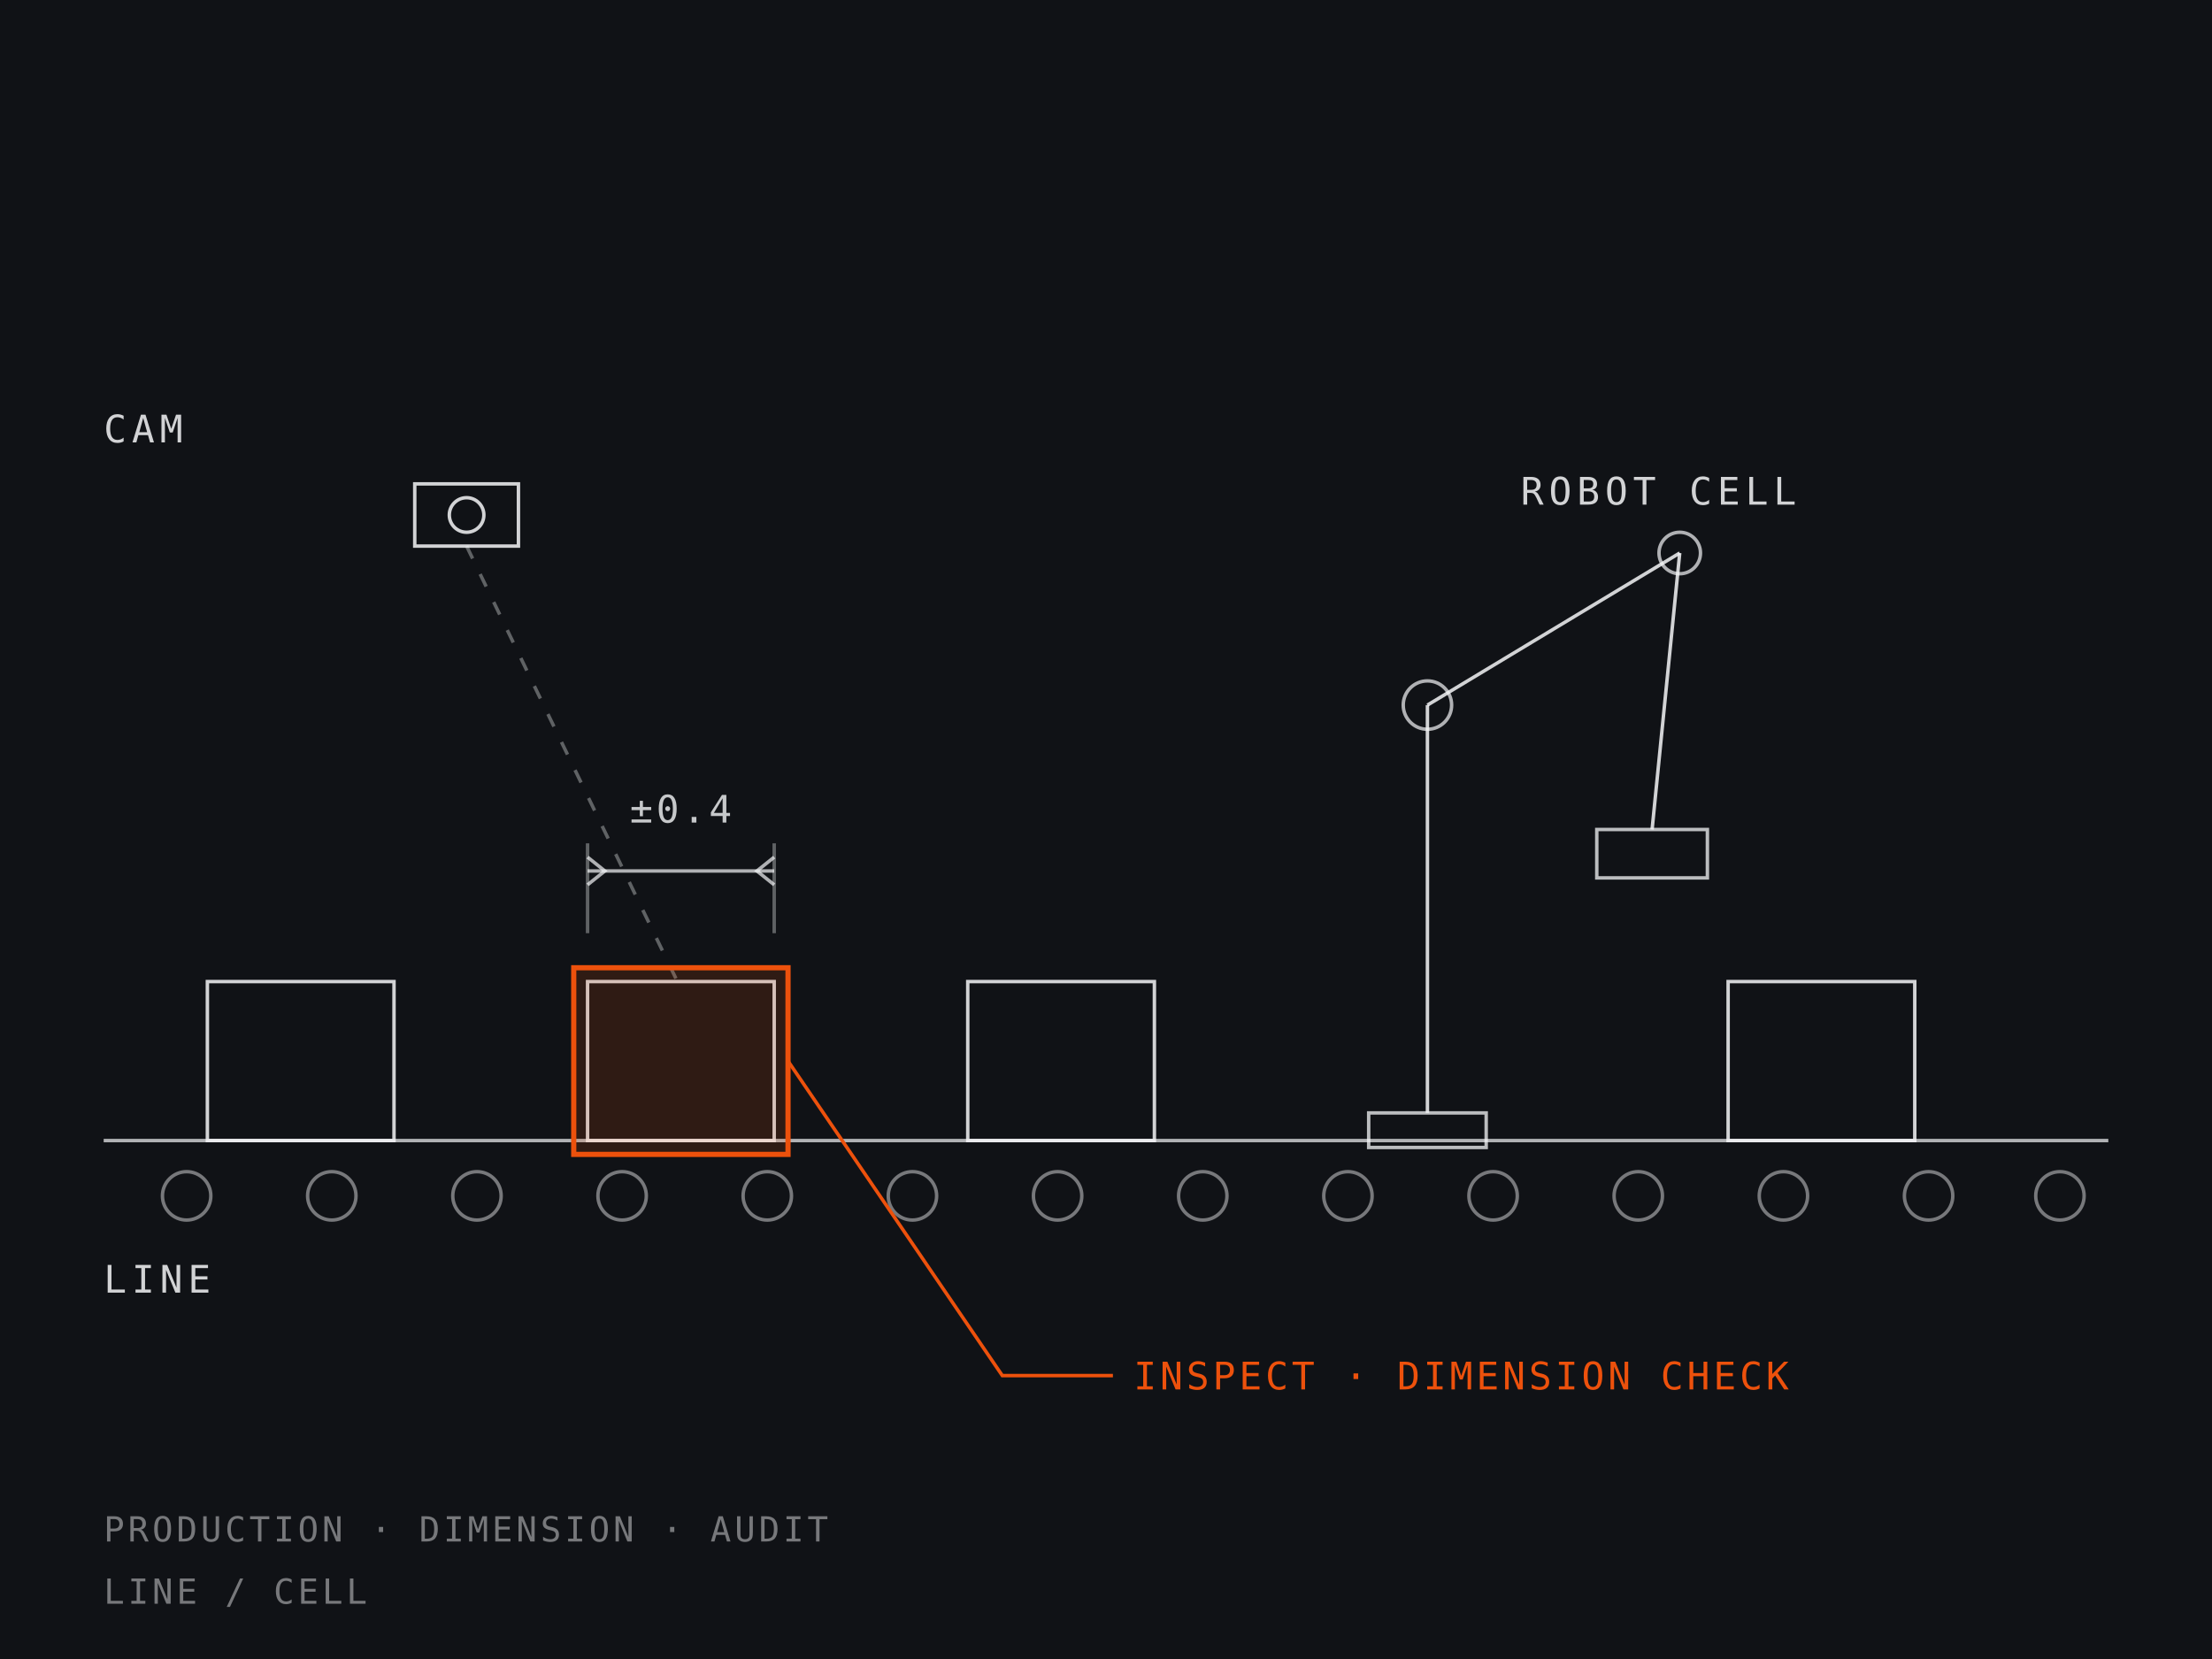
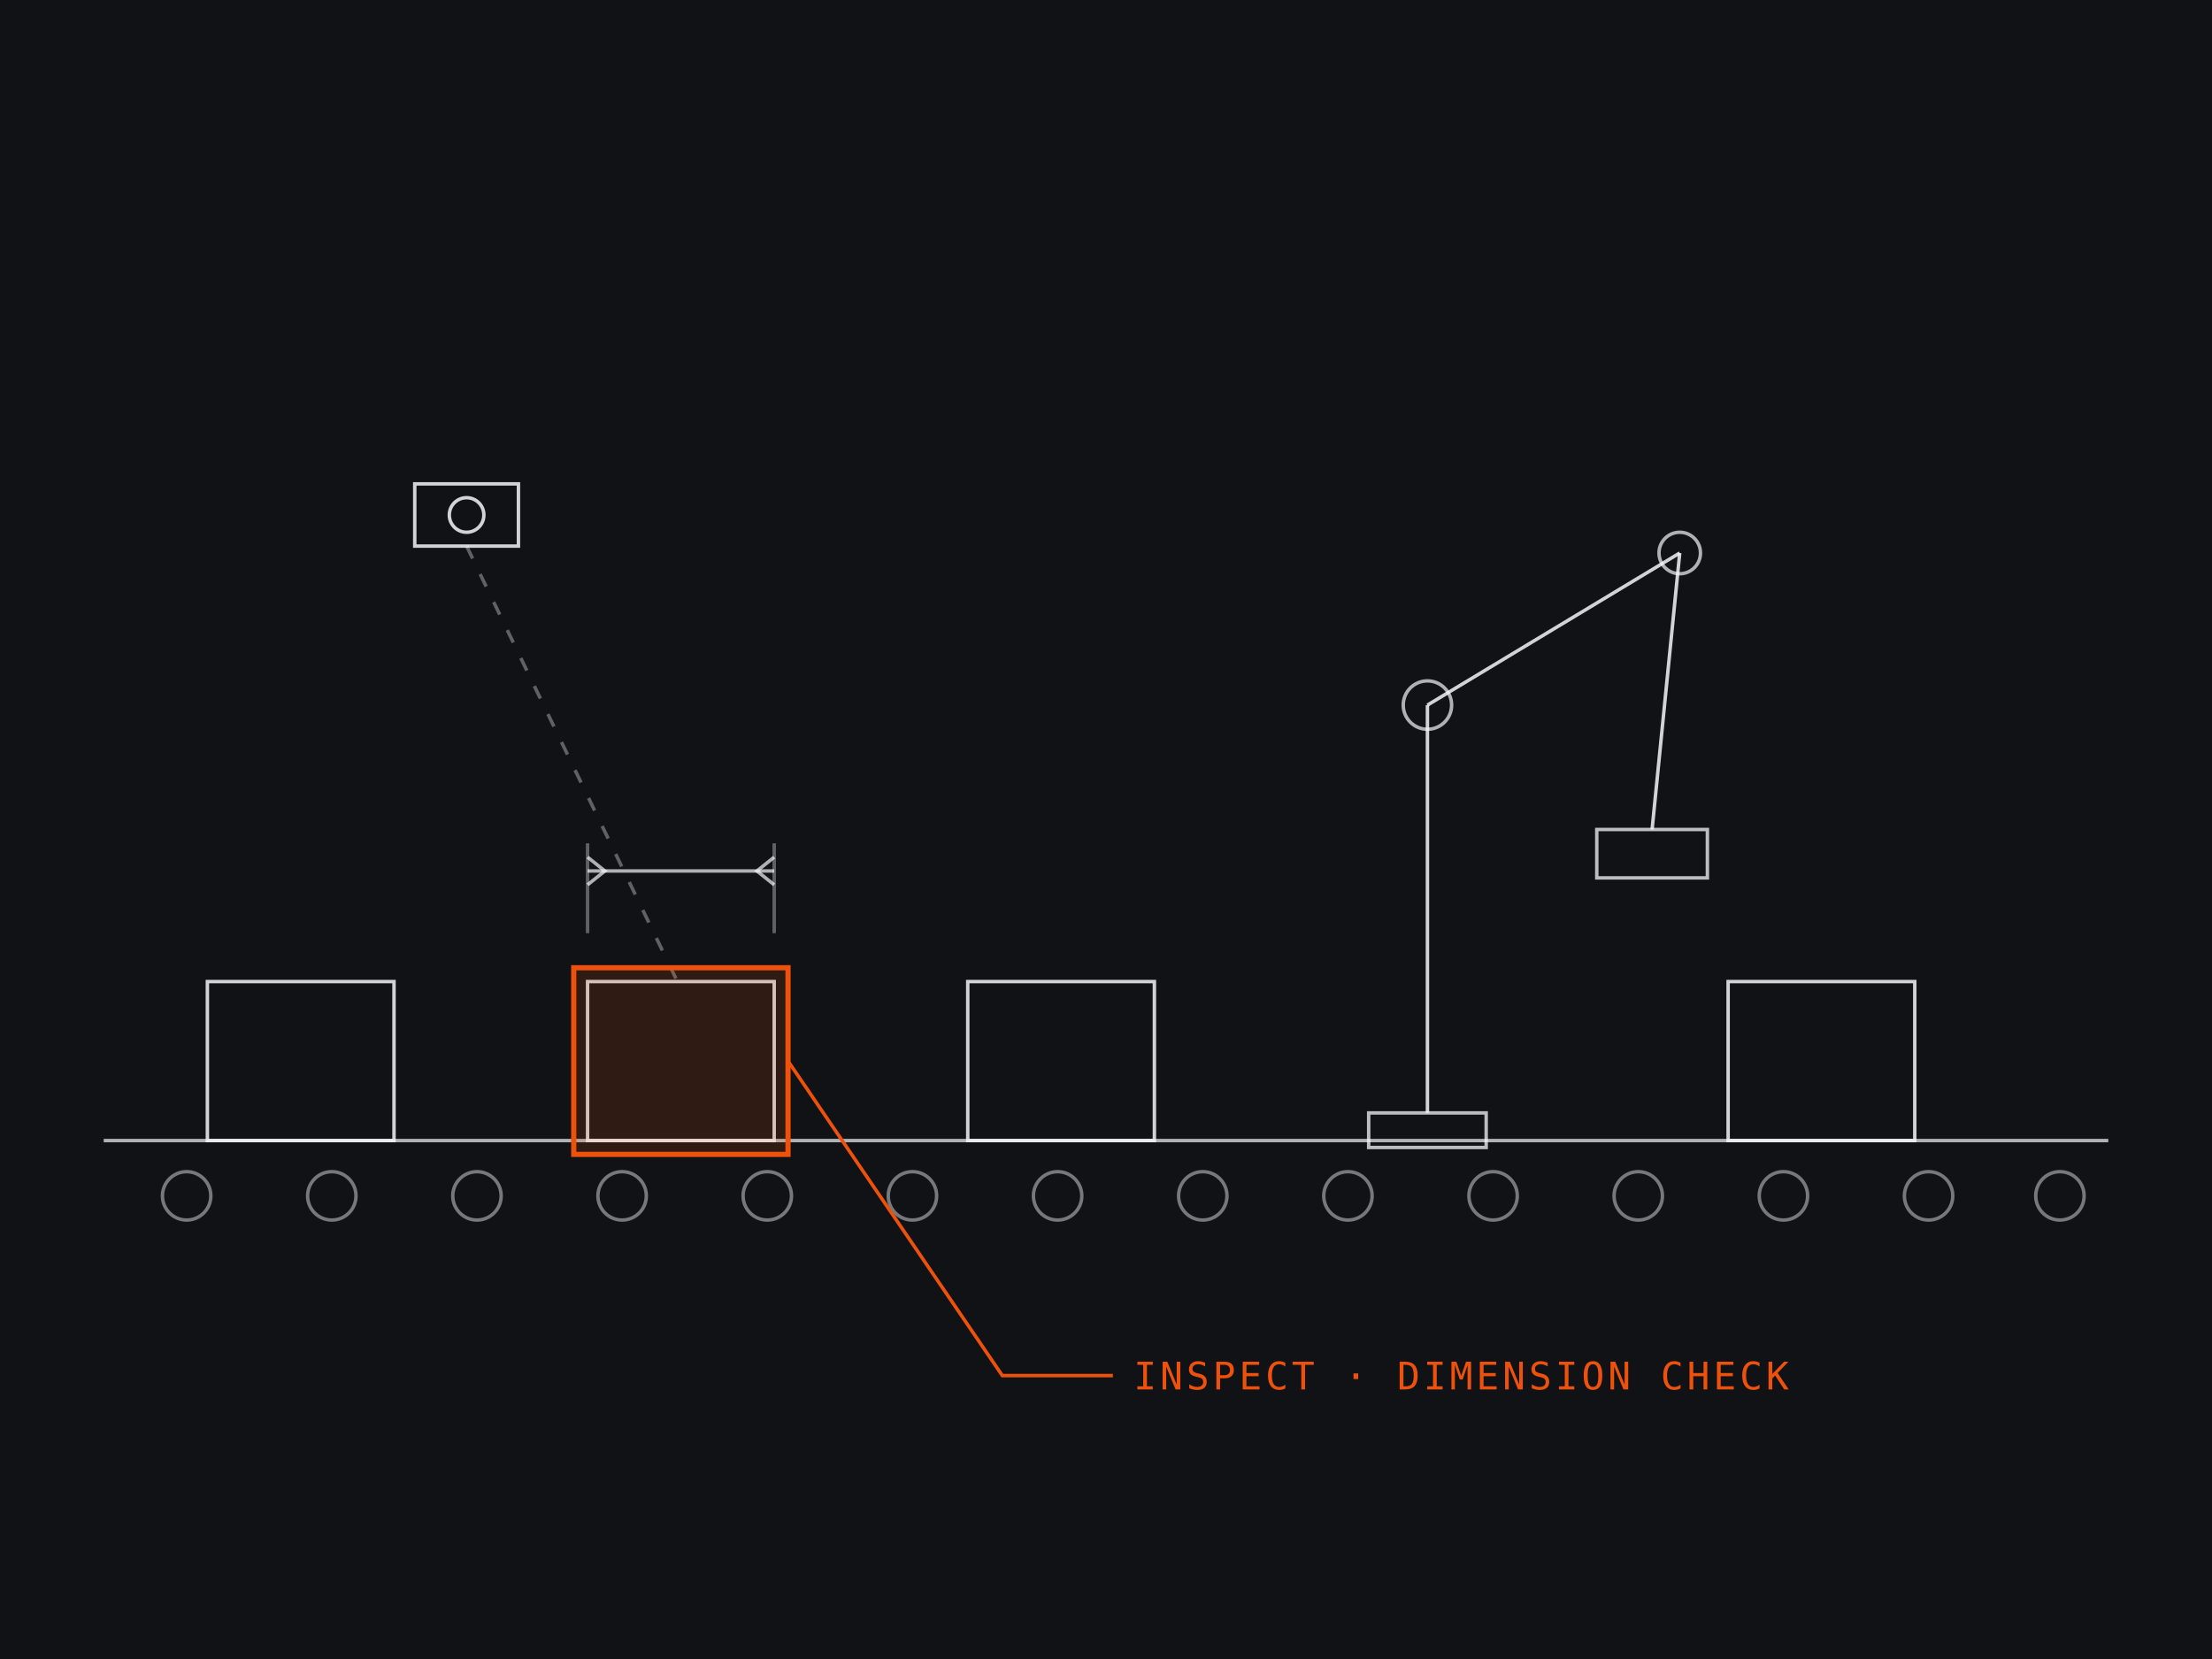
<svg xmlns="http://www.w3.org/2000/svg" viewBox="0 0 640 480" font-family="'IBM Plex Mono',monospace">
  <rect width="640" height="480" fill="#101216" />
  <g stroke="#F4F5F7" fill="none" stroke-width="1">
    <line x1="30" y1="330" x2="610" y2="330" opacity="0.7" />
    <g opacity="0.45">
      <circle cx="54" cy="346" r="7" />
      <circle cx="96" cy="346" r="7" />
      <circle cx="138" cy="346" r="7" />
      <circle cx="180" cy="346" r="7" />
      <circle cx="222" cy="346" r="7" />
      <circle cx="264" cy="346" r="7" />
      <circle cx="306" cy="346" r="7" />
      <circle cx="348" cy="346" r="7" />
      <circle cx="390" cy="346" r="7" />
      <circle cx="432" cy="346" r="7" />
      <circle cx="474" cy="346" r="7" />
      <circle cx="516" cy="346" r="7" />
      <circle cx="558" cy="346" r="7" />
      <circle cx="596" cy="346" r="7" />
    </g>
    <g opacity="0.85">
      <rect x="60" y="284" width="54" height="46" />
      <rect x="170" y="284" width="54" height="46" />
      <rect x="280" y="284" width="54" height="46" />
      <rect x="500" y="284" width="54" height="46" />
    </g>
    <g id="arm">
      <rect x="396" y="322" width="34" height="10" opacity="0.75" />
      <line x1="413" y1="322" x2="413" y2="204" opacity="0.85" />
      <line x1="413" y1="204" x2="486" y2="160" opacity="0.85" />
      <line x1="486" y1="160" x2="478" y2="240" opacity="0.85" />
      <circle cx="413" cy="204" r="7" opacity="0.7" />
      <circle cx="486" cy="160" r="6" opacity="0.7" />
      <rect x="462" y="240" width="32" height="14" opacity="0.75" />
    </g>
    <rect x="120" y="140" width="30" height="18" opacity="0.85" />
    <circle cx="135" cy="149" r="5" opacity="0.85" />
    <line x1="135" y1="158" x2="196" y2="284" stroke-dasharray="4 5" opacity="0.35" />
    <line x1="170" y1="270" x2="170" y2="244" opacity="0.35" />
    <line x1="224" y1="270" x2="224" y2="244" opacity="0.35" />
    <line x1="170" y1="252" x2="224" y2="252" opacity="0.7" />
    <path d="M170,248 L175,252 L170,256" opacity="0.7" />
    <path d="M224,248 L219,252 L224,256" opacity="0.7" />
  </g>
-   <text x="197" y="238" fill="#F4F5F7" font-size="11" letter-spacing="1" text-anchor="middle" opacity="0.8">±0.4</text>
  <g stroke="#ED510C" fill="none">
    <rect x="166" y="280" width="62" height="54" stroke-width="1.5" fill="#ED510C" fill-opacity="0.14" />
    <polyline points="228,307 290,398 322,398" stroke-width="1" />
  </g>
  <text x="328" y="402" fill="#ED510C" font-size="11" letter-spacing="1">INSPECT · DIMENSION CHECK</text>
-   <g fill="#F4F5F7" font-size="11" letter-spacing="1.5" opacity="0.85">
-     <text x="30" y="128">CAM</text>
-     <text x="440" y="146">ROBOT CELL</text>
-     <text x="30" y="374">LINE</text>
-   </g>
-   <g fill="#F4F5F7" font-size="10" letter-spacing="1" opacity="0.45">
-     <text x="30" y="446">PRODUCTION · DIMENSION · AUDIT</text>
-     <text x="30" y="464">LINE / CELL</text>
-   </g>
</svg>
